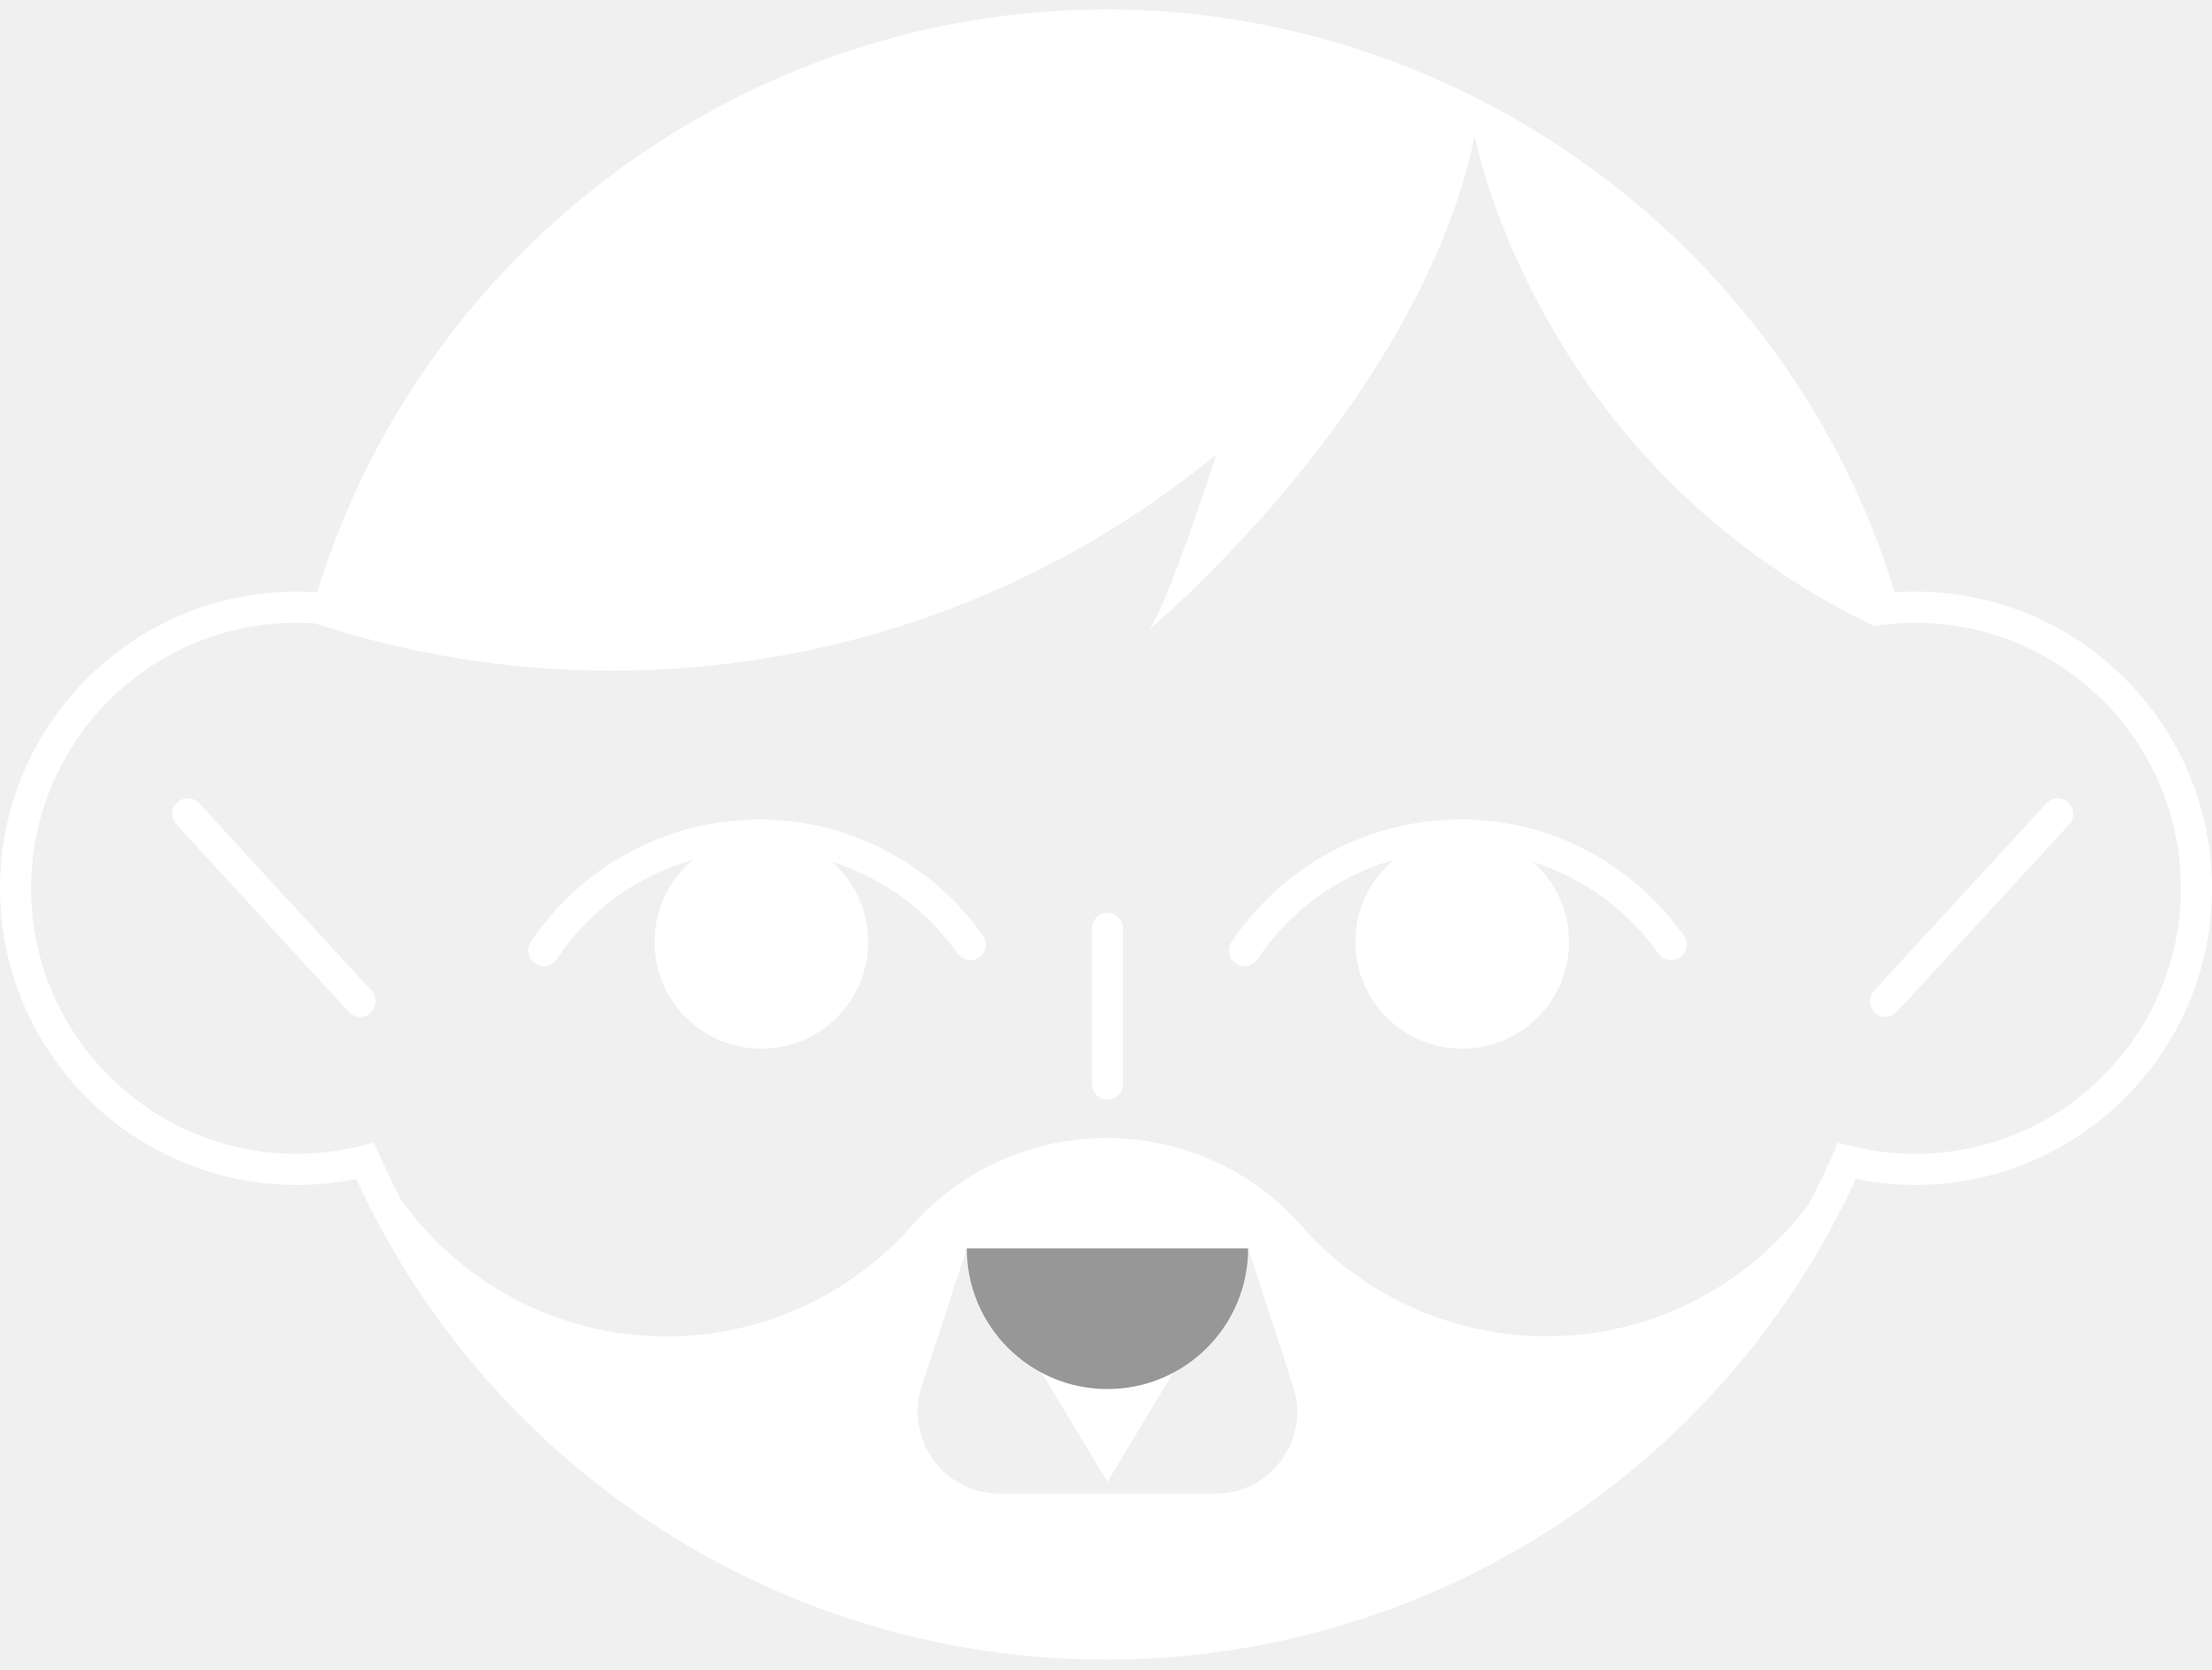
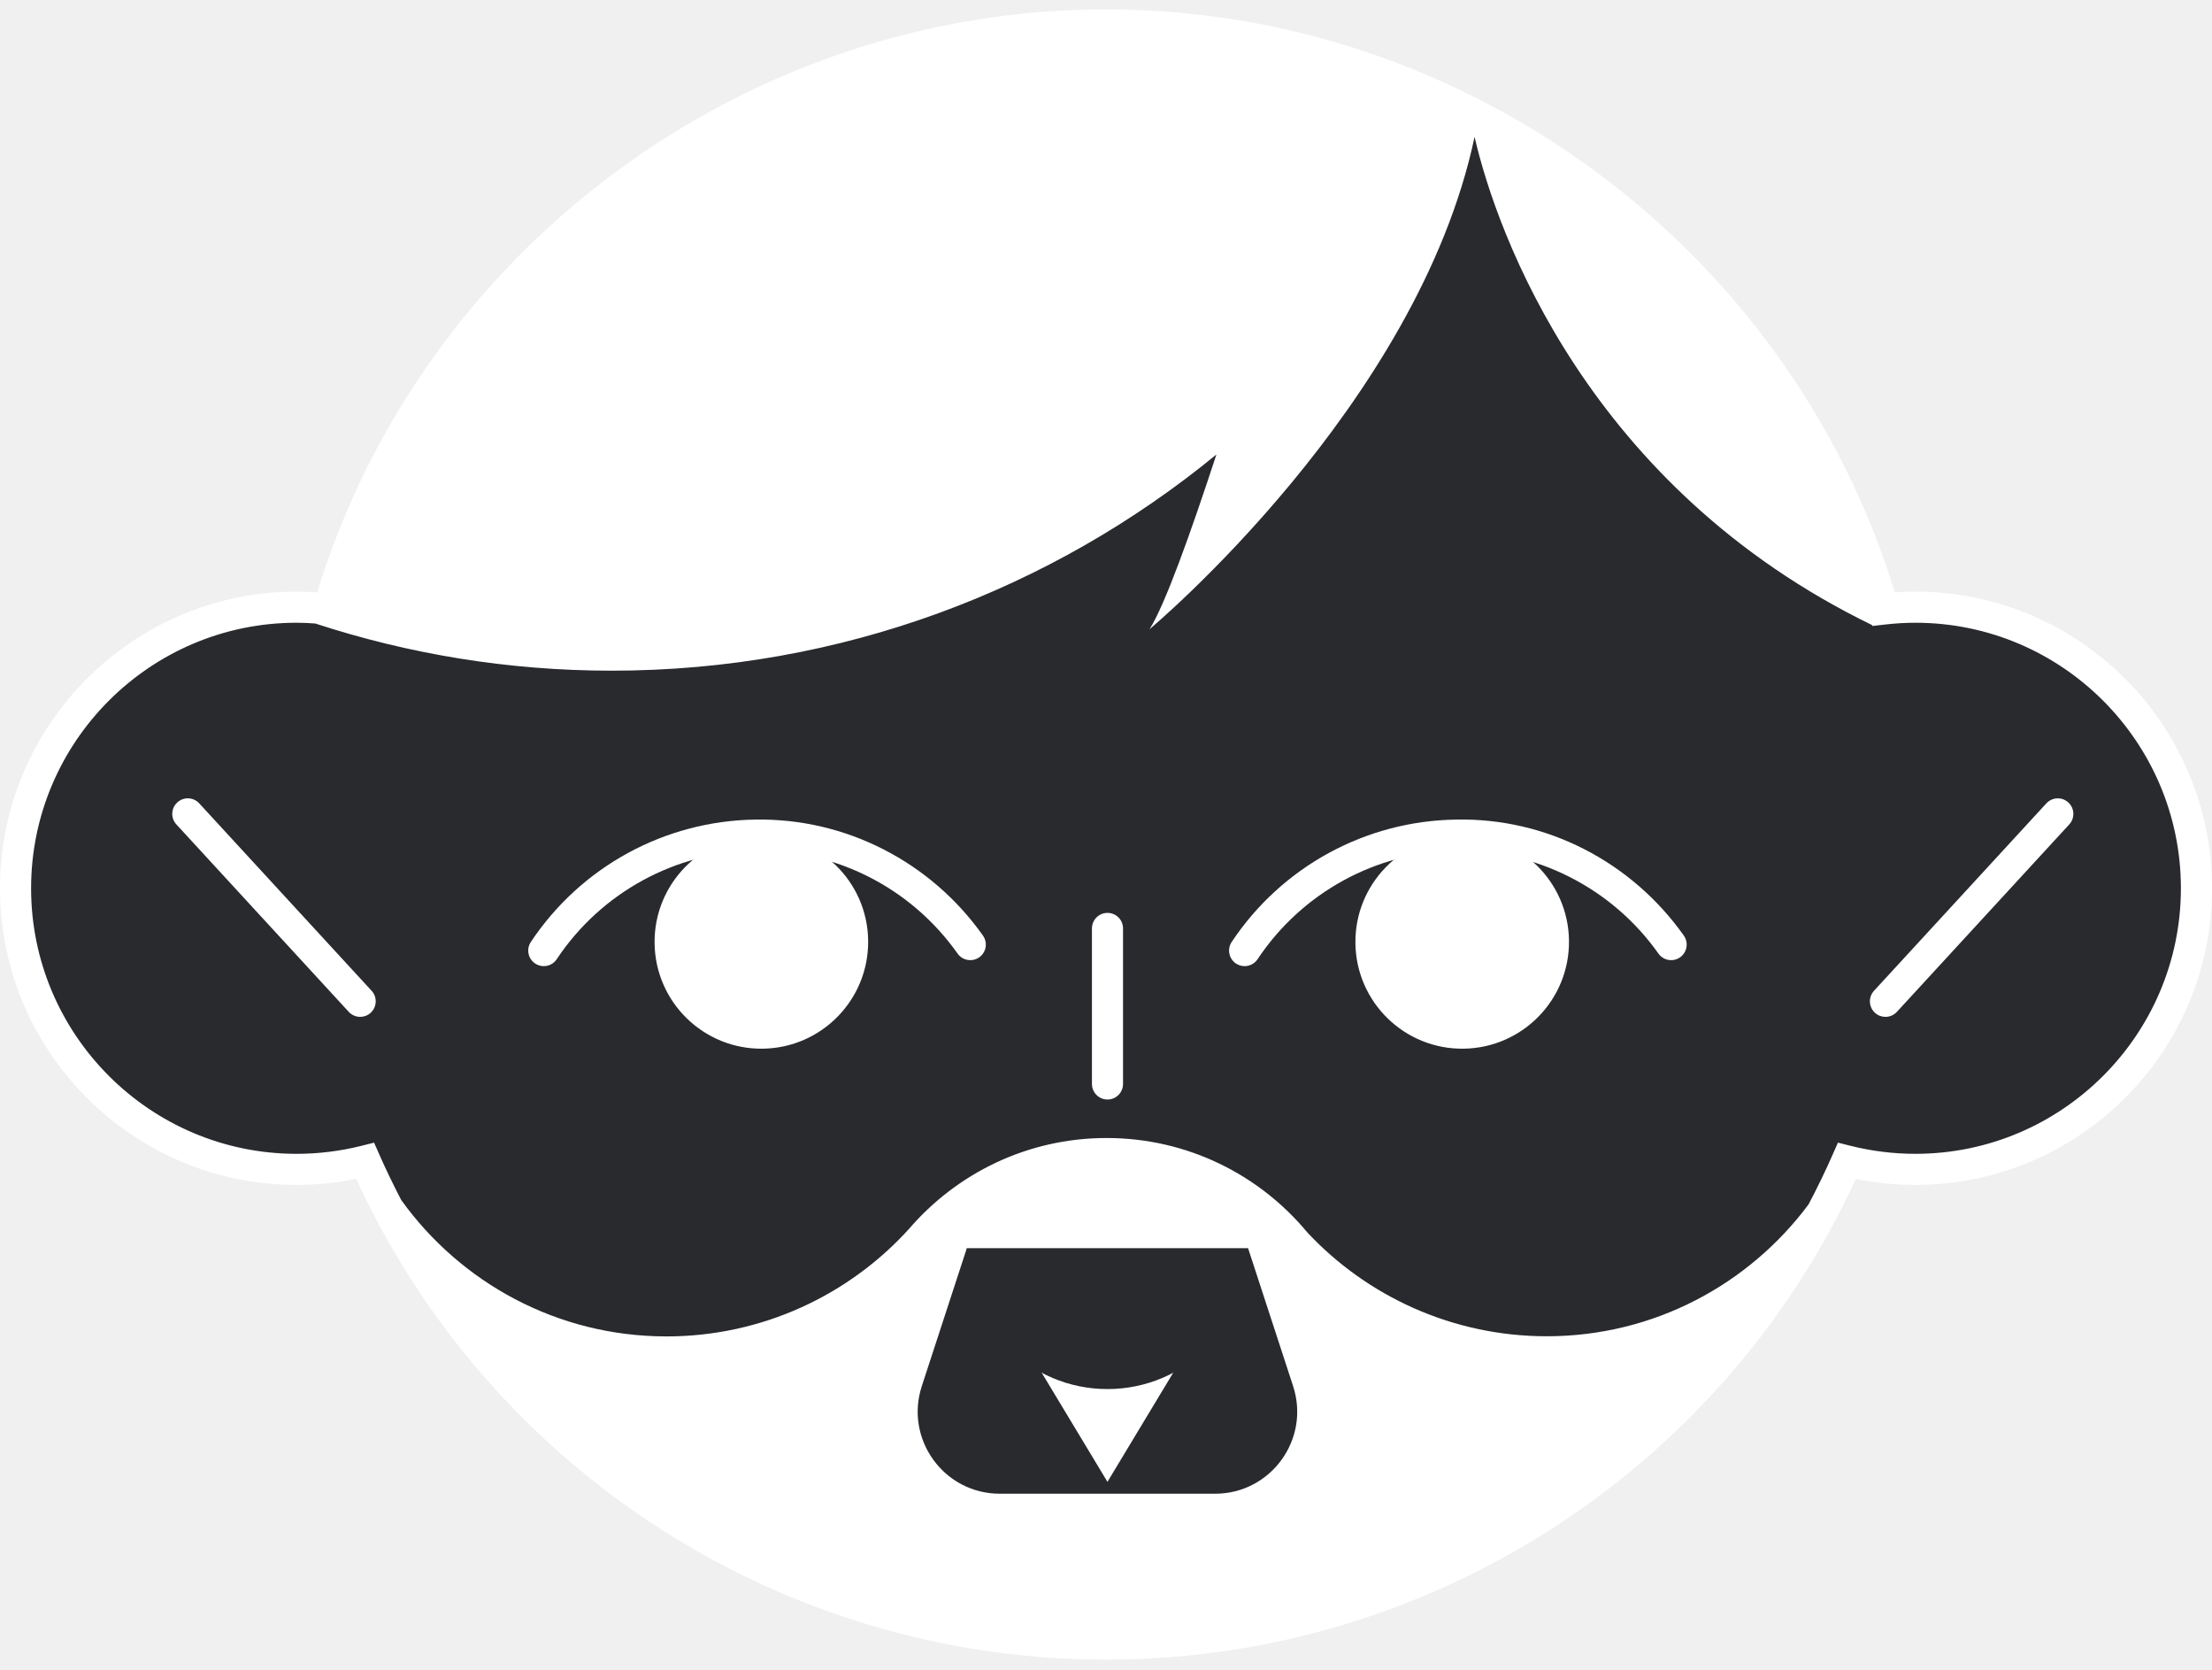
<svg xmlns="http://www.w3.org/2000/svg" width="220" height="166" viewBox="0 0 220 166" fill="none">
  <g clip-path="url(#clip0_1700_117)">
+     <path d="M29.498 60.374C30.57 60.374 31.627 60.441 32.668 60.559C42.379 27.009 73.324 2.479 110 2.479C146.678 2.479 177.623 27.009 187.335 60.557C188.373 60.44 189.43 60.373 190.501 60.373C205.939 60.373 218.454 72.885 218.454 88.325C218.454 103.763 205.939 116.275 190.501 116.275C188.15 116.275 185.868 115.981 183.686 115.434C171.205 143.73 142.913 163.481 110.001 163.481C77.093 163.481 48.798 143.73 36.317 115.434C34.134 115.981 31.851 116.275 29.499 116.275C14.063 116.275 1.548 103.763 1.548 88.325C1.547 72.887 14.06 60.374 29.498 60.374Z" fill="#282A2E" />
    <path d="M187.521 101.112C187.147 101.112 186.771 100.978 186.475 100.704C185.847 100.126 185.806 99.148 186.383 98.52L203.525 79.883C204.105 79.255 205.082 79.214 205.71 79.791C206.339 80.369 206.38 81.348 205.803 81.975L188.661 100.612C188.354 100.945 187.938 101.112 187.521 101.112Z" fill="white" />
    <path d="M35.823 101.112C35.406 101.112 34.99 100.945 34.685 100.612L17.541 81.975C16.963 81.348 17.004 80.369 17.632 79.791C18.259 79.211 19.239 79.252 19.816 79.883L36.96 98.519C37.538 99.146 37.497 100.125 36.869 100.703C36.572 100.978 36.197 101.112 35.823 101.112Z" fill="white" />
-     <path d="M190.5 58.827C189.833 58.827 189.148 58.853 188.454 58.902C177.967 24.705 145.889 0.933 109.998 0.933C74.109 0.933 42.034 24.705 31.547 58.903C30.85 58.853 30.165 58.827 29.496 58.827C13.232 58.827 0 72.062 0 88.327C0 104.591 13.232 117.823 29.498 117.823C31.485 117.823 33.474 117.621 35.425 117.223C48.796 146.306 77.927 165.028 109.999 165.028C142.075 165.028 171.208 146.306 184.575 117.223C186.528 117.621 188.514 117.823 190.5 117.823C206.765 117.823 220 104.592 220 88.327C220 72.062 206.765 58.827 190.5 58.827ZM120.852 148.527H99.437C93.887 148.527 89.956 143.108 91.679 137.831L96.153 124.131H124.136L128.61 137.831C130.333 143.108 126.402 148.527 120.852 148.527ZM190.5 114.73C188.334 114.73 186.169 114.463 184.06 113.935L182.796 113.618L182.271 114.81C181.526 116.499 180.722 118.151 179.869 119.768C173.946 127.711 164.501 132.871 153.833 132.871C144.461 132.871 135.946 128.886 130.016 122.537C125.26 116.808 118.086 113.157 110.057 113.157C102.18 113.157 95.136 116.683 90.38 122.227C84.438 128.763 75.814 132.886 66.286 132.886C55.413 132.886 45.805 127.531 39.908 119.329C39.141 117.851 38.408 116.348 37.731 114.811L37.205 113.619L35.94 113.936C33.831 114.464 31.663 114.731 29.498 114.731C14.938 114.731 3.093 102.888 3.093 88.328C3.093 73.766 14.938 61.922 29.498 61.922C30.109 61.922 30.73 61.952 31.358 61.998C40.638 65.032 50.539 66.689 60.832 66.689C83.665 66.689 104.605 58.623 120.98 45.193C118.438 52.96 115.832 60.252 114.325 62.569C114.325 62.569 141.012 40.318 146.657 13.61C148.882 23.271 157.979 48.447 186.187 62.152L186.213 62.244L187.51 62.097C188.532 61.98 189.538 61.923 190.501 61.923C205.063 61.923 216.908 73.769 216.908 88.33C216.906 102.885 205.062 114.73 190.5 114.73Z" fill="white" />
+     <path d="M190.5 58.827C189.833 58.827 189.148 58.853 188.454 58.902C177.967 24.705 145.889 0.933 109.998 0.933C74.109 0.933 42.034 24.705 31.547 58.903C30.85 58.853 30.165 58.827 29.496 58.827C13.232 58.827 0 72.062 0 88.327C0 104.591 13.232 117.823 29.498 117.823C31.485 117.823 33.474 117.621 35.425 117.223C48.796 146.306 77.927 165.028 109.999 165.028C142.075 165.028 171.208 146.306 184.575 117.223C186.528 117.621 188.514 117.823 190.5 117.823C206.765 117.823 220 104.592 220 88.327C220 72.062 206.765 58.827 190.5 58.827ZM120.852 148.527H99.437C93.887 148.527 89.956 143.108 91.679 137.831L96.153 124.131H124.136L128.61 137.831C130.333 143.108 126.402 148.527 120.852 148.527ZM190.5 114.73C188.334 114.73 186.169 114.463 184.06 113.935L182.796 113.618L182.271 114.81C181.526 116.499 180.722 118.151 179.869 119.768C173.946 127.711 164.501 132.871 153.833 132.871C144.461 132.871 135.946 128.886 130.016 122.537C125.26 116.808 118.086 113.157 110.057 113.157C102.18 113.157 95.136 116.683 90.38 122.227C84.438 128.763 75.814 132.886 66.286 132.886C55.413 132.886 45.805 127.531 39.908 119.329C39.141 117.851 38.408 116.348 37.731 114.811L37.205 113.619L35.94 113.936C33.831 114.464 31.663 114.731 29.498 114.731C14.938 114.731 3.093 102.888 3.093 88.328C3.093 73.766 14.938 61.922 29.498 61.922C30.109 61.922 30.73 61.952 31.358 61.998C40.638 65.032 50.539 66.689 60.832 66.689C83.665 66.689 104.605 58.623 120.98 45.193C118.438 52.96 115.832 60.252 114.325 62.569C114.325 62.569 141.012 40.318 146.657 13.61C148.882 23.271 157.979 48.447 186.187 62.152L186.213 62.244L187.51 62.097C188.532 61.98 189.538 61.923 190.501 61.923C205.063 61.923 216.907 73.769 216.907 88.33C216.906 102.885 205.062 114.73 190.5 114.73Z" fill="white" />
    <path d="M110.145 147.347L124.136 124.131L110.145 133.036L96.153 124.131L110.145 147.347Z" fill="white" />
-     <path d="M124.136 124.131C124.136 131.858 117.872 138.121 110.146 138.121C102.419 138.121 96.153 131.857 96.153 124.131" fill="#979797" />
+     <path d="M124.136 124.131C124.136 131.858 117.872 138.121 110.146 138.121C102.419 138.121 96.153 131.857 96.153 124.131" fill="#282A2E" />
    <path d="M156.047 93.507C156.128 99.372 151.438 104.193 145.575 104.276C139.71 104.358 134.888 99.67 134.806 93.805C134.724 87.938 139.413 83.117 145.277 83.035C151.14 82.953 155.965 87.64 156.047 93.507Z" fill="white" />
    <path d="M123.785 96.068C123.49 96.068 123.193 95.984 122.929 95.808C122.219 95.335 122.026 94.375 122.5 93.663C127.489 86.171 135.831 81.621 144.816 81.496C153.799 81.301 162.27 85.681 167.47 93.032C167.962 93.73 167.797 94.695 167.1 95.189C166.403 95.681 165.437 95.515 164.944 94.819C160.335 88.3 152.79 84.481 144.861 84.587C136.896 84.699 129.499 88.734 125.074 95.379C124.775 95.825 124.285 96.068 123.785 96.068Z" fill="white" />
    <path d="M86.344 93.507C86.425 99.372 81.735 104.193 75.872 104.276C70.007 104.358 65.184 99.67 65.103 93.805C65.021 87.938 69.708 83.117 75.574 83.035C81.437 82.953 86.262 87.64 86.344 93.507Z" fill="white" />
    <path d="M54.082 96.068C53.788 96.068 53.491 95.984 53.227 95.808C52.516 95.335 52.323 94.375 52.796 93.664C57.785 86.171 66.129 81.621 75.113 81.496C84.084 81.333 92.568 85.683 97.764 93.032C98.257 93.73 98.092 94.695 97.394 95.189C96.697 95.681 95.733 95.515 95.239 94.819C90.631 88.3 83.136 84.469 75.155 84.587C67.19 84.699 59.793 88.734 55.368 95.379C55.072 95.825 54.581 96.068 54.082 96.068Z" fill="white" />
    <path d="M110.148 109.331C109.295 109.331 108.602 108.637 108.602 107.784V92.318C108.602 91.465 109.295 90.772 110.148 90.772C111.001 90.772 111.694 91.465 111.694 92.318V107.784C111.694 108.637 111.001 109.331 110.148 109.331Z" fill="white" />
  </g>
  <defs>
    <clipPath id="clip0_1700_117">
      <rect width="220" height="164.095" fill="white" transform="translate(0 0.932617)" />
    </clipPath>
  </defs>
</svg>
